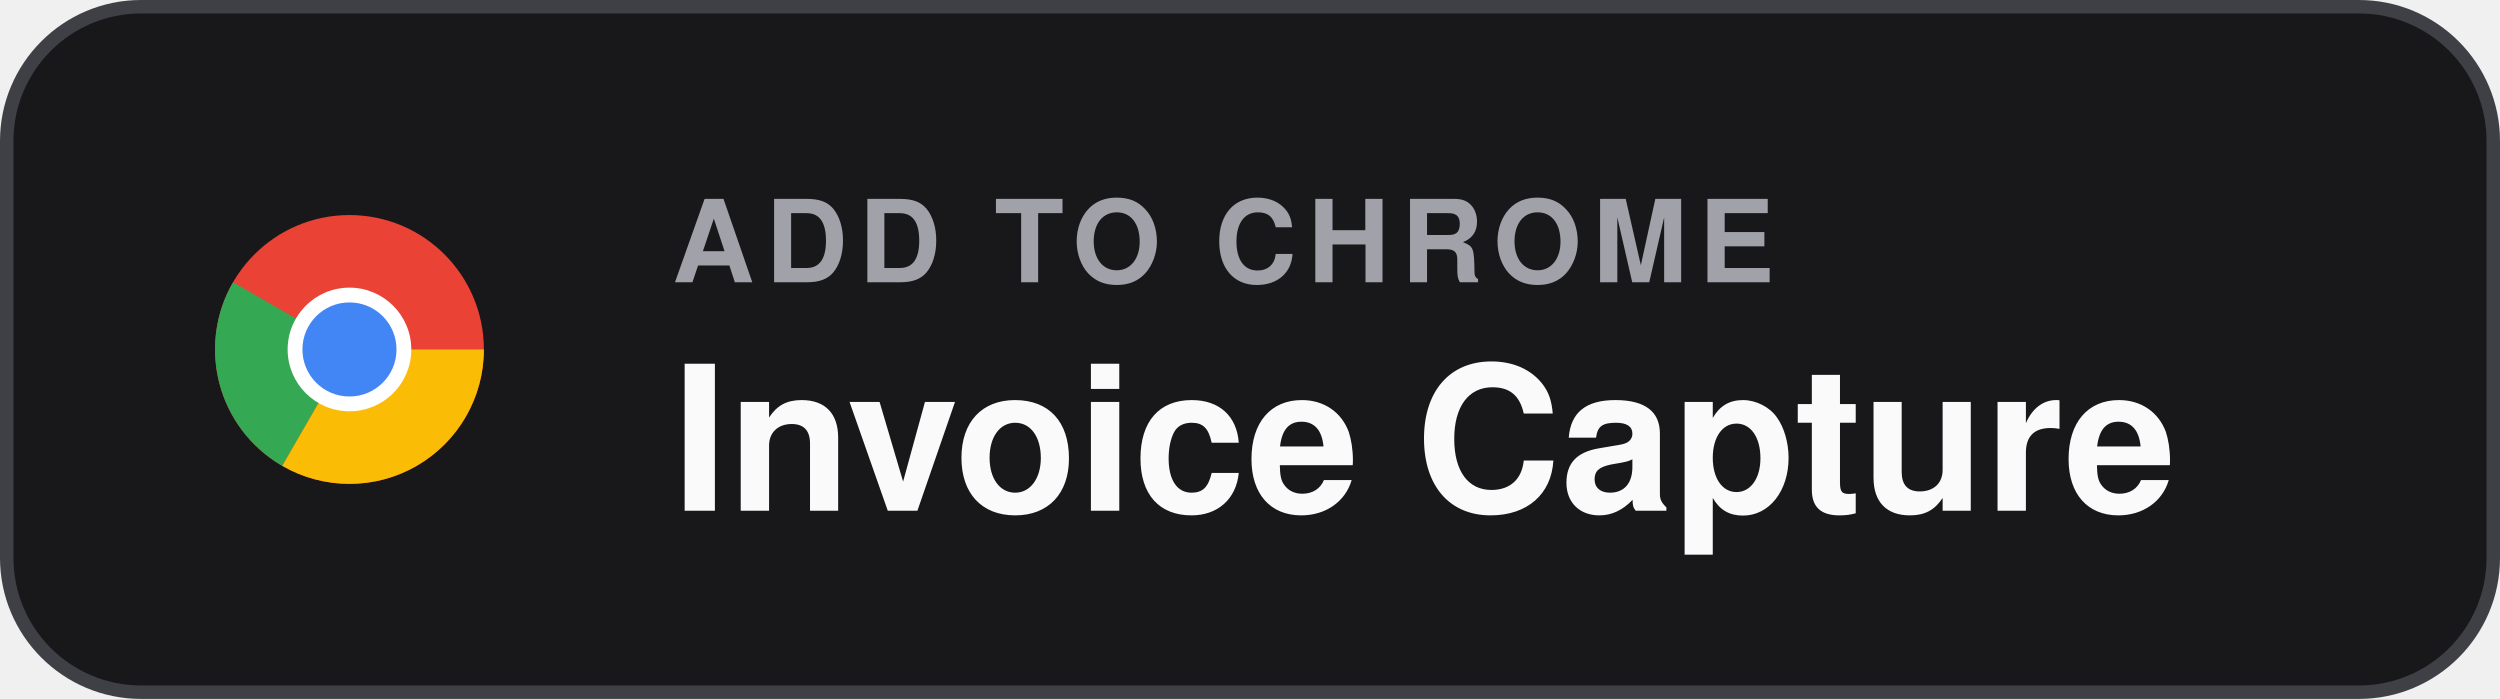
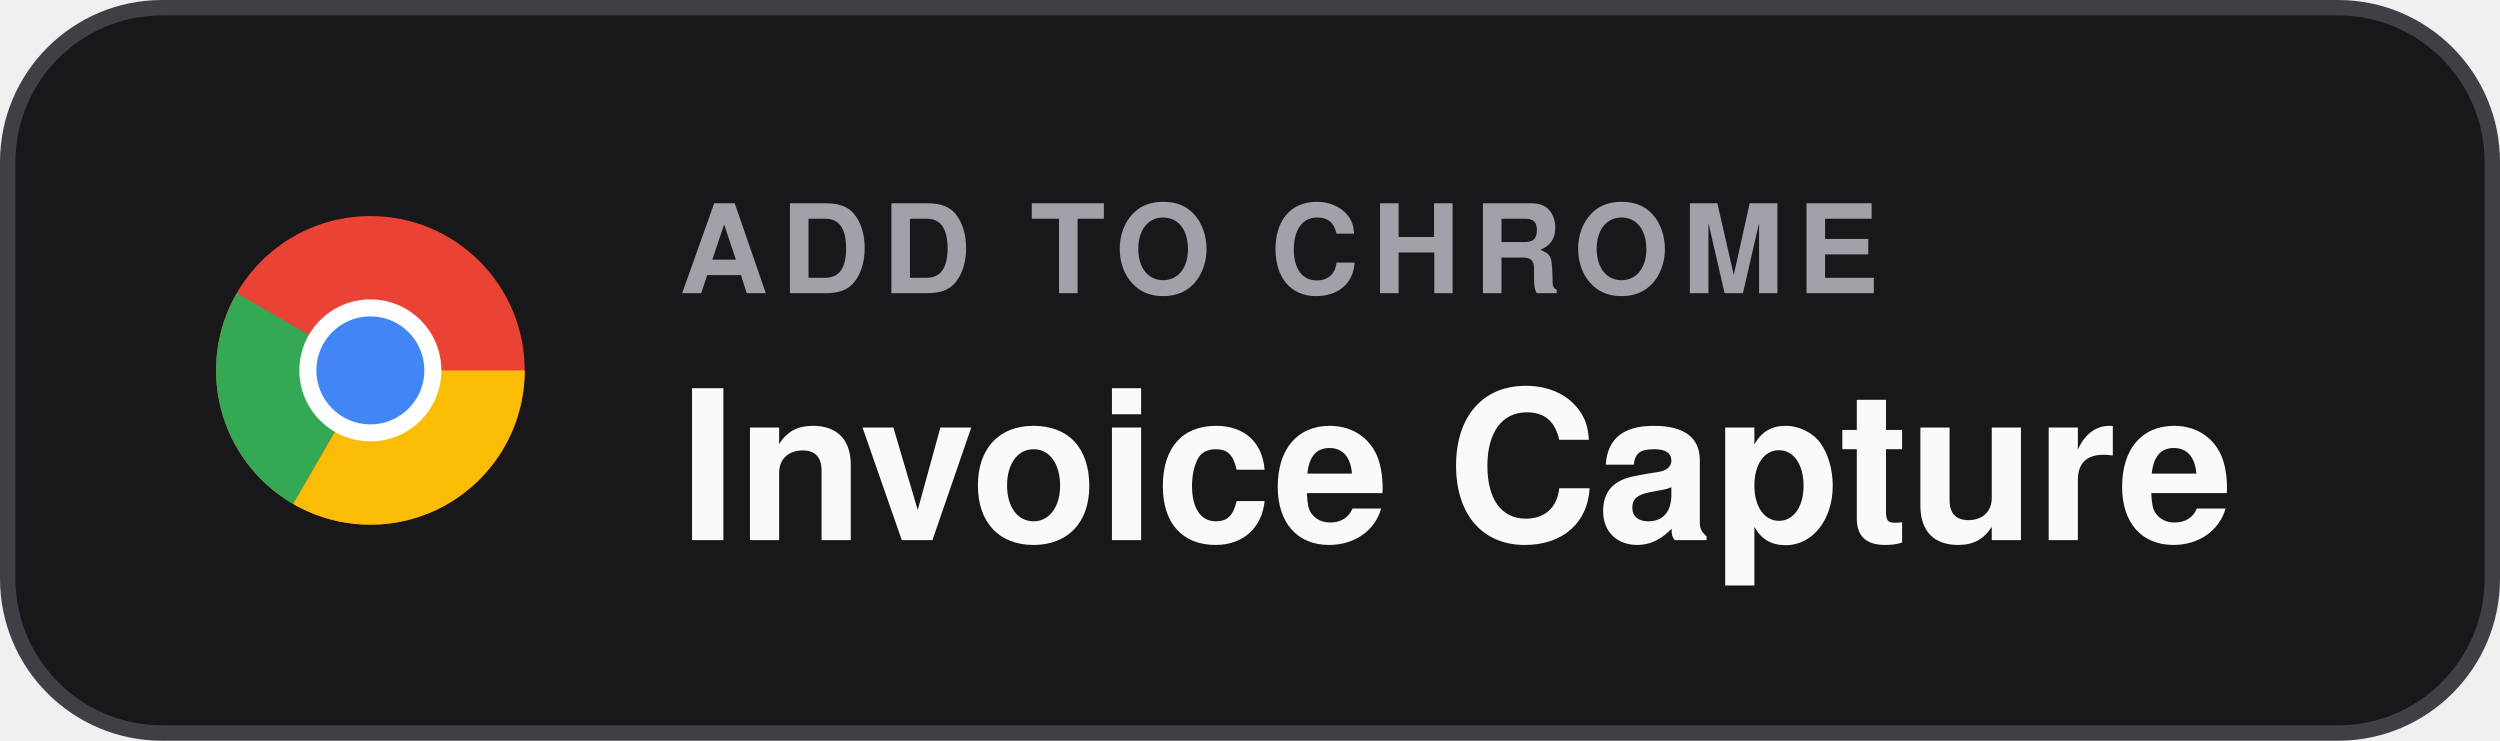
- <svg xmlns="http://www.w3.org/2000/svg" width="186" height="52" viewBox="0 0 186 52" role="img" aria-label="add to chrome: Invoice Capture">
-   <rect x="0.5" y="0.5" width="185" height="51" rx="10" fill="#18181B" stroke="#3F3F46" />
-   <g transform="translate(14 14)">
+ <svg xmlns="http://www.w3.org/2000/svg" width="162" height="48" viewBox="0 0 162 48" role="img" aria-label="add to chrome: Invoice Capture">
+   <rect x="0.5" y="0.5" width="161" height="47" rx="10" fill="#18181B" stroke="#3F3F46" />
+   <g transform="translate(12 12)">
    <circle cx="12" cy="12" r="10" fill="#EA4335" />
    <path d="M12 12 3.34 7A10 10 0 0 0 7 20.66z" fill="#34A853" />
    <path d="M12 12h10a10 10 0 0 1-15 8.66z" fill="#FBBC05" />
    <circle cx="12" cy="12" r="4.6" fill="#fff" />
    <circle cx="12" cy="12" r="3.5" fill="#4285F4" />
  </g>
-   <text x="50" y="21" fill="#A1A1AA" font-family="-apple-system, BlinkMacSystemFont, 'Segoe UI', Helvetica, Arial, sans-serif" font-size="8.5" font-weight="600" letter-spacing="0.8">ADD TO CHROME</text>
-   <text x="50" y="38" fill="#FAFAFA" font-family="-apple-system, BlinkMacSystemFont, 'Segoe UI', Helvetica, Arial, sans-serif" font-size="15" font-weight="700">Invoice Capture</text>
+   <text x="44" y="19" fill="#A1A1AA" font-family="-apple-system, BlinkMacSystemFont, 'Segoe UI', Helvetica, Arial, sans-serif" font-size="8" font-weight="600" letter-spacing="0.8">ADD TO CHROME</text>
+   <text x="44" y="35" fill="#FAFAFA" font-family="-apple-system, BlinkMacSystemFont, 'Segoe UI', Helvetica, Arial, sans-serif" font-size="13.5" font-weight="700">Invoice Capture</text>
</svg>
